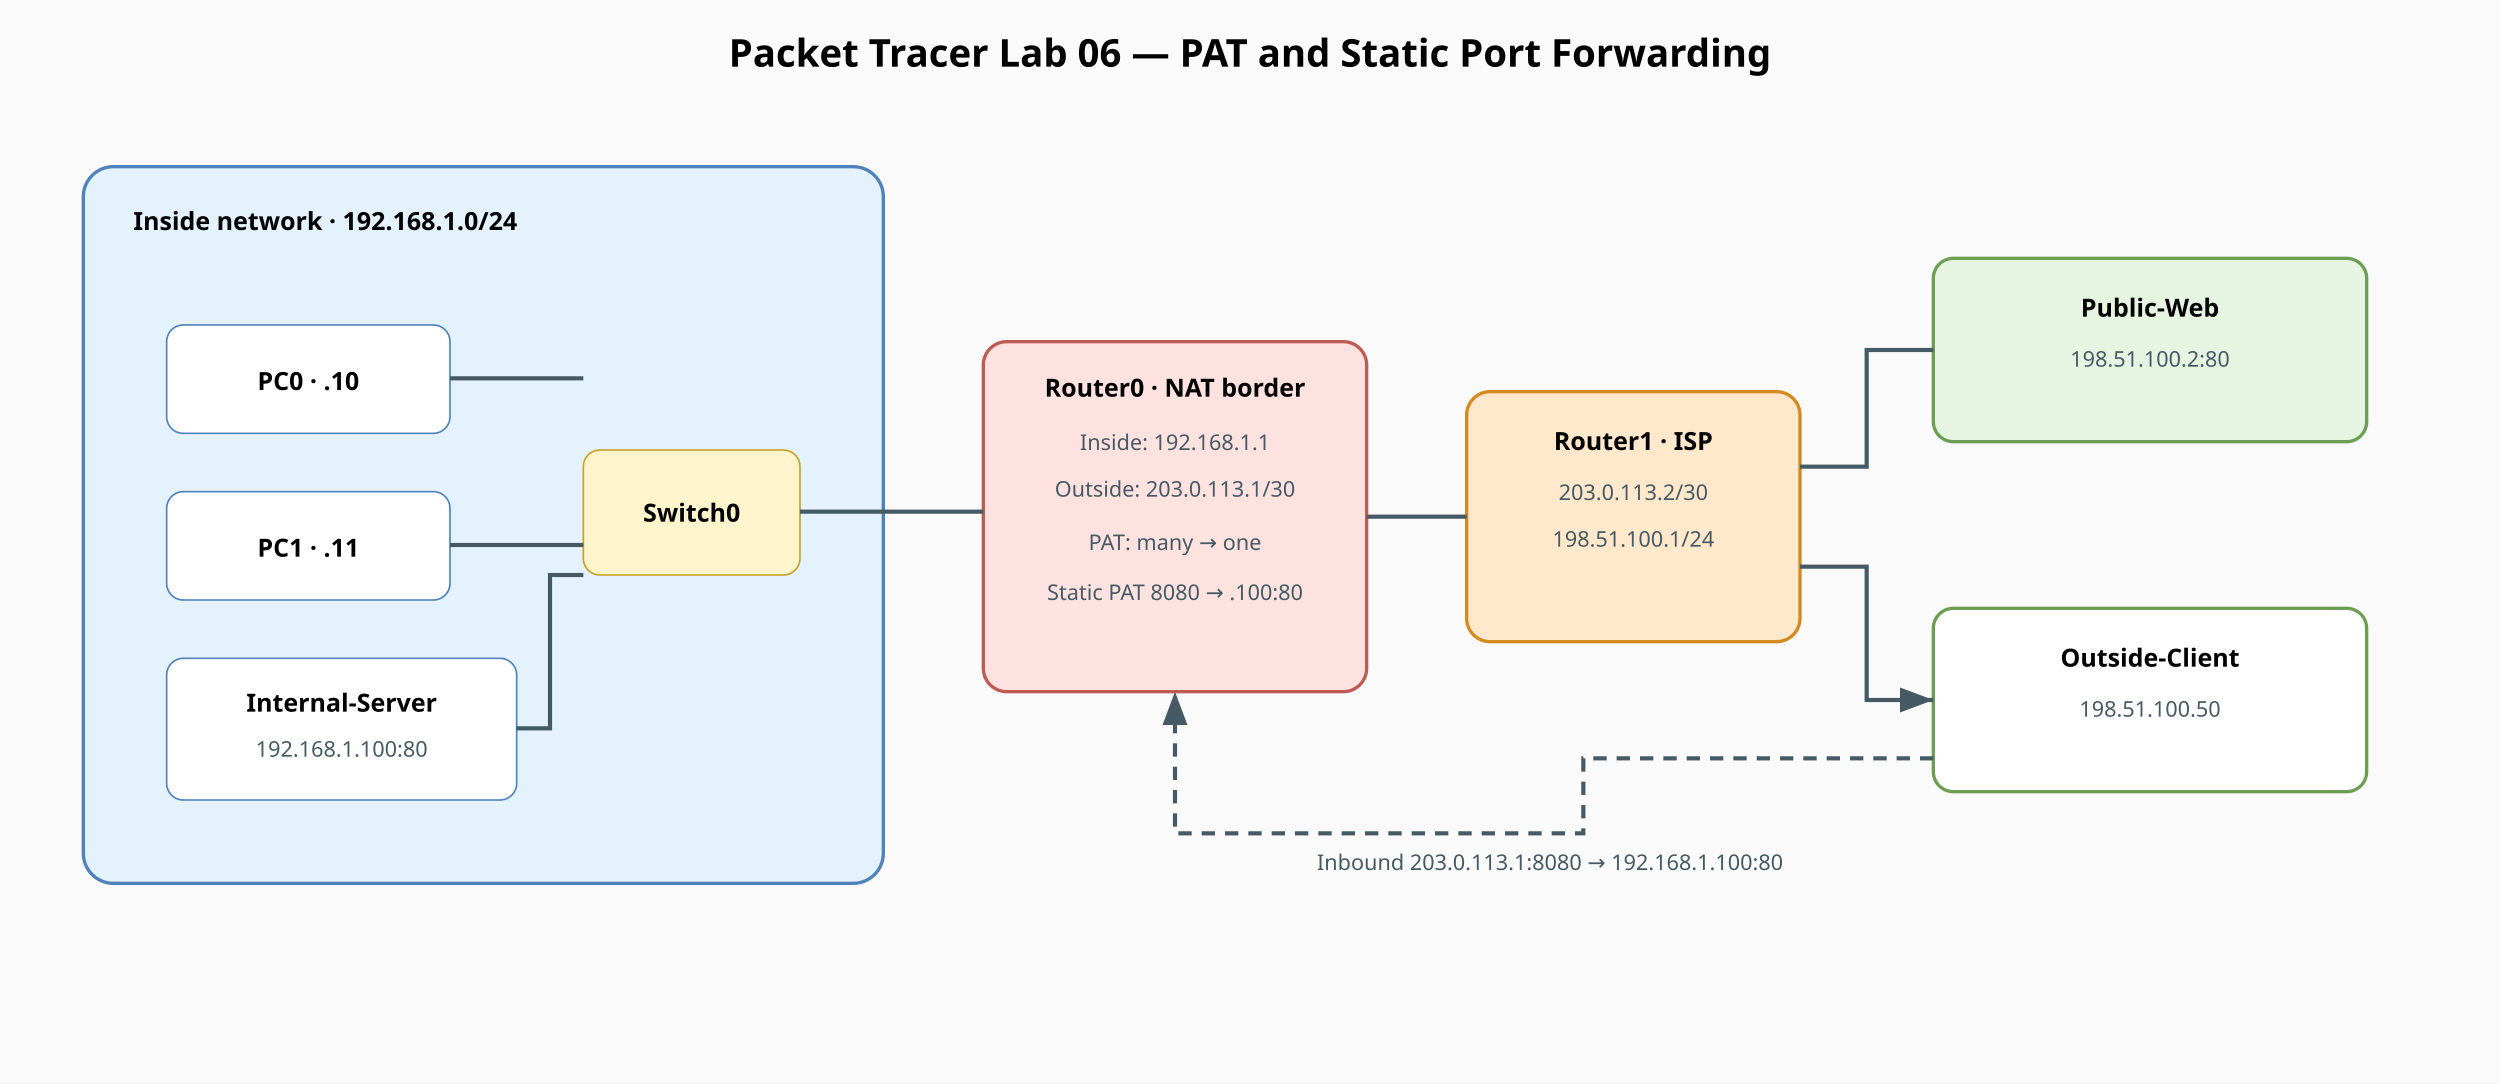
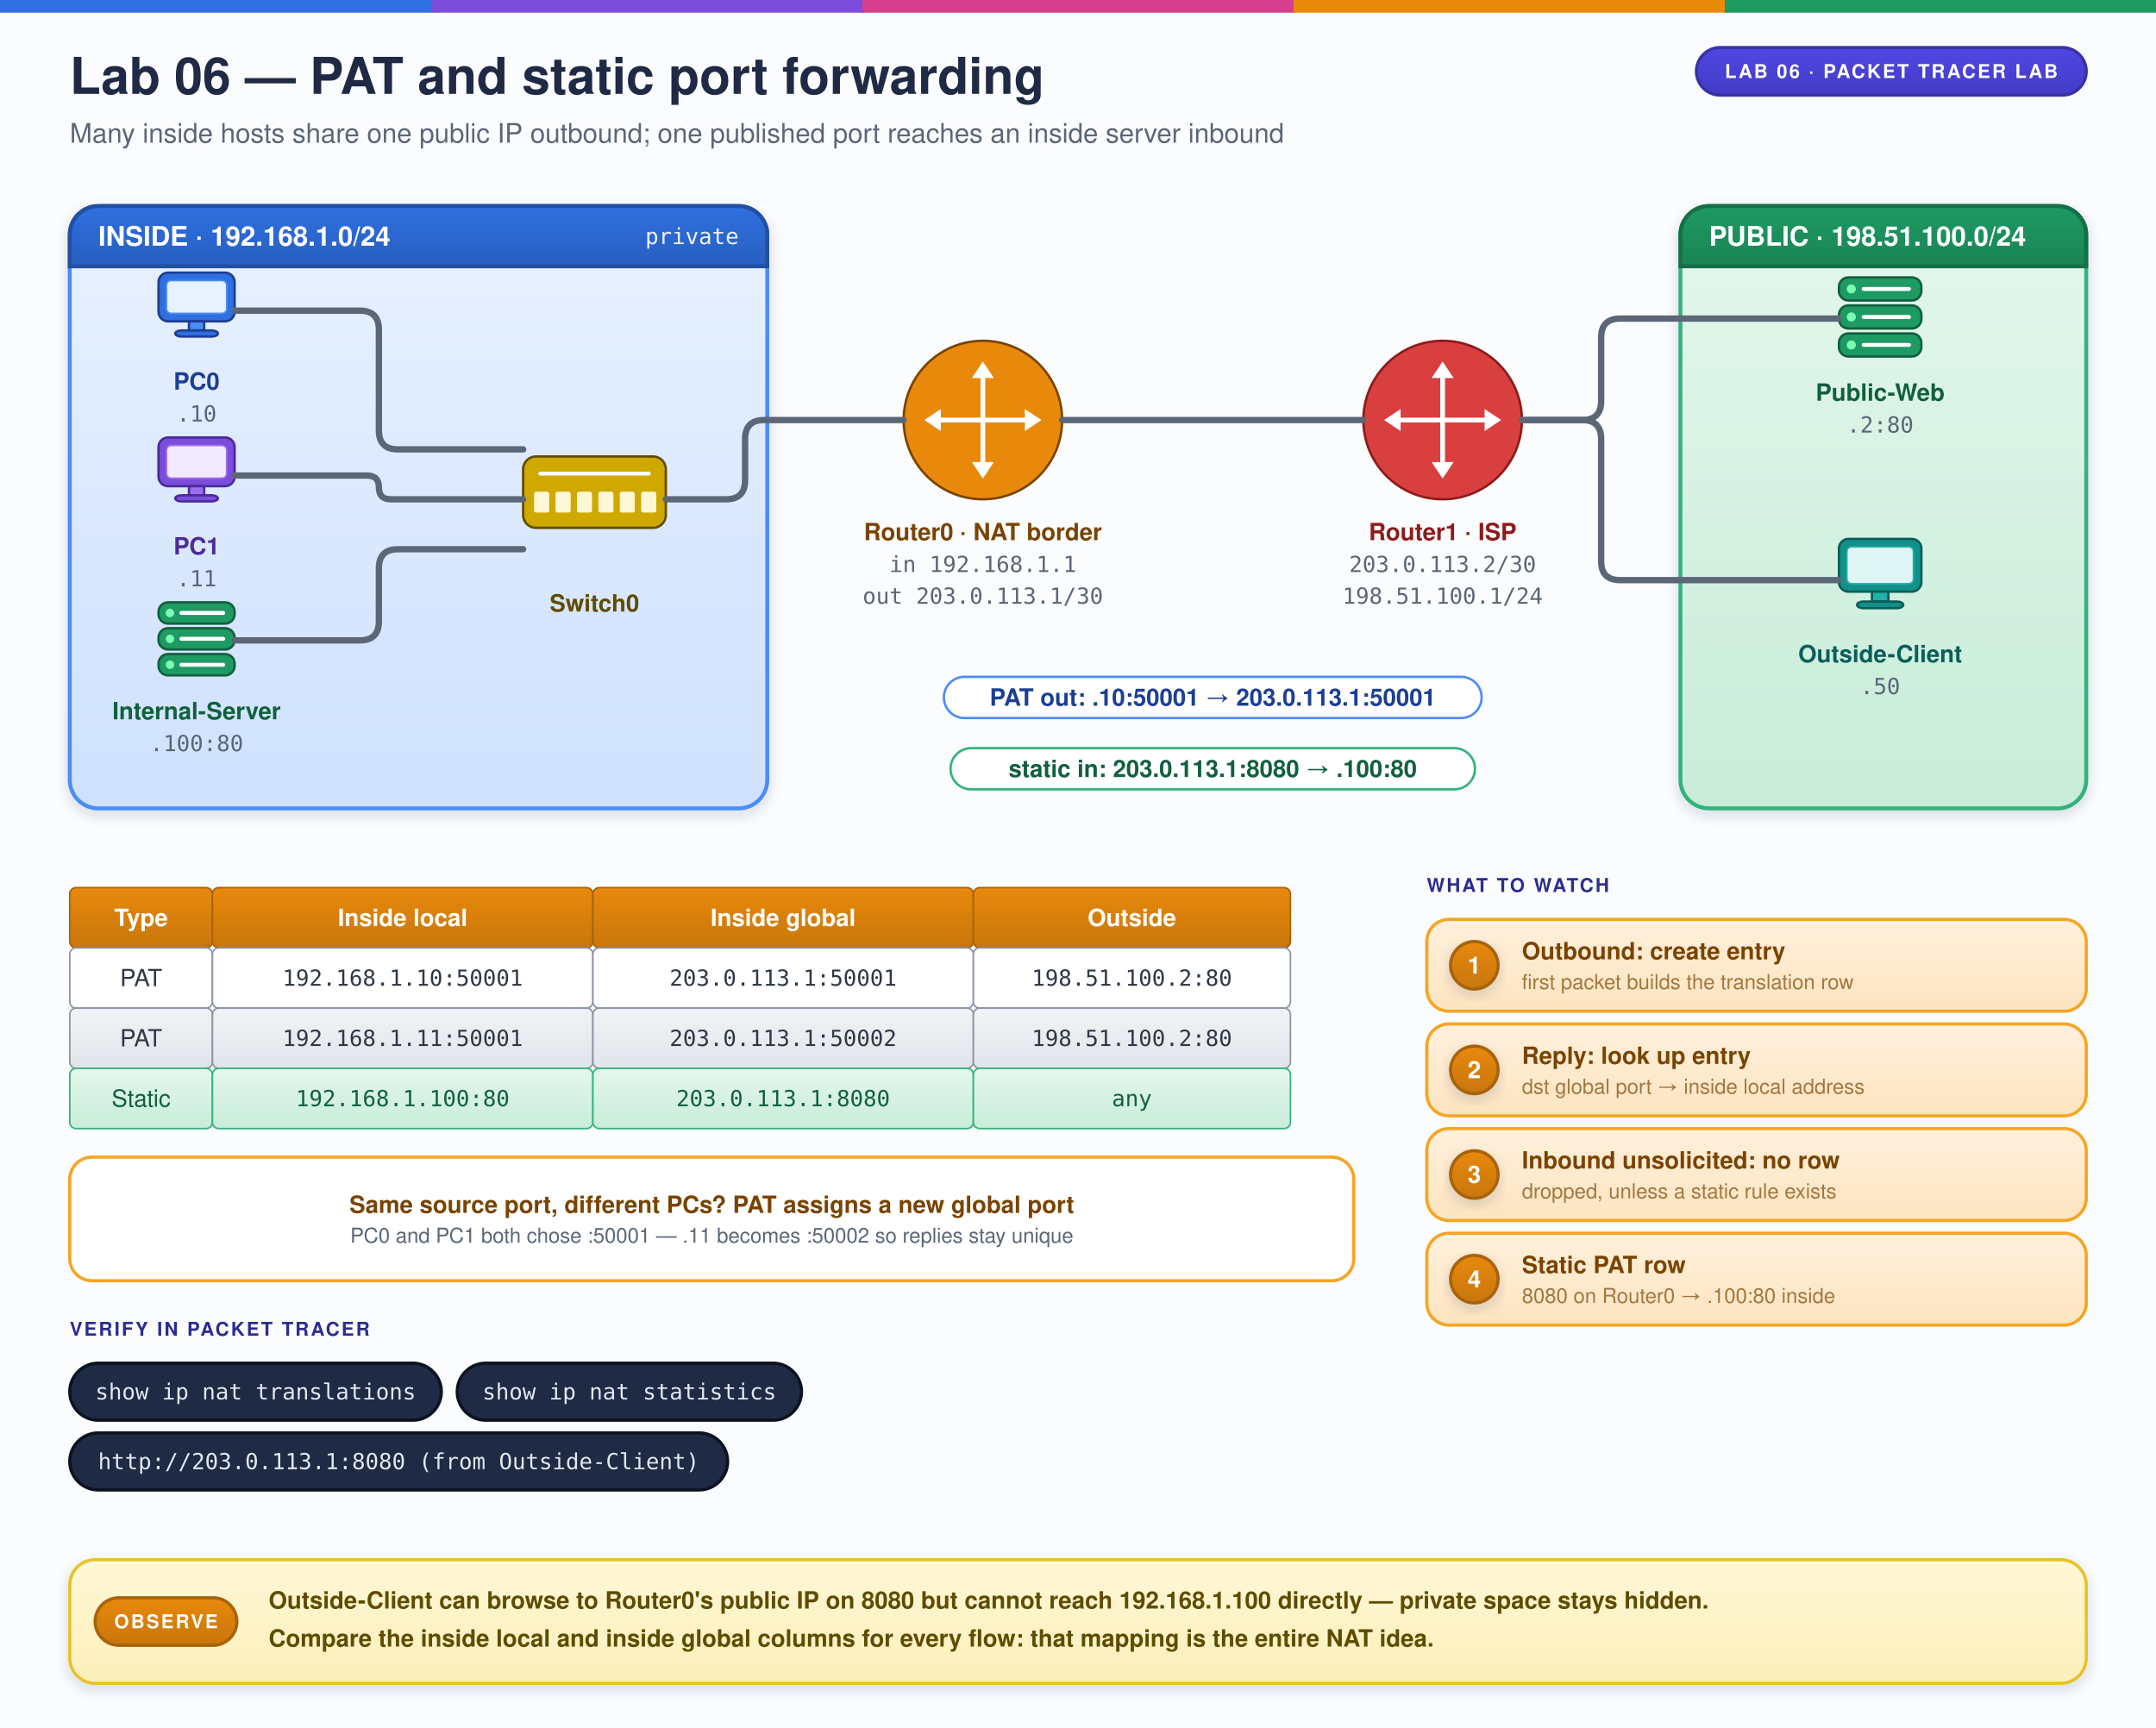
- <svg xmlns="http://www.w3.org/2000/svg" width="1500" height="650" viewBox="0 0 1500 650">
+ <svg xmlns="http://www.w3.org/2000/svg" width="1360" height="1090" viewBox="0 0 1360 1090" role="img" aria-labelledby="t d">
  <defs>
-     <marker id="a" markerWidth="9" markerHeight="9" refX="8" refY="3" orient="auto">
-       <path d="M0 0v6l8-3z" fill="#455a64" />
+     <filter id="sh" x="-15%" y="-15%" width="130%" height="140%">
+       <feDropShadow dx="0" dy="3" stdDeviation="4" flood-color="#1B2A4A" flood-opacity="0.16" />
+     </filter>
+     <linearGradient id="g0" x1="0" y1="0" x2="0" y2="1">
+       <stop offset="0" stop-color="#4F46E5" />
+       <stop offset="1" stop-color="#443CC5" />
+     </linearGradient>
+     <linearGradient id="g1" x1="0" y1="0" x2="0" y2="1">
+       <stop offset="0" stop-color="#E8F1FF" />
+       <stop offset="1" stop-color="#CFE1FE" />
+     </linearGradient>
+     <linearGradient id="g2" x1="0" y1="0" x2="0" y2="1">
+       <stop offset="0" stop-color="#2F6FE0" />
+       <stop offset="1" stop-color="#285FC1" />
+     </linearGradient>
+     <linearGradient id="g3" x1="0" y1="0" x2="0" y2="1">
+       <stop offset="0" stop-color="#2F6FE0" />
+       <stop offset="1" stop-color="#2F6FE0" />
+     </linearGradient>
+     <linearGradient id="g4" x1="0" y1="0" x2="0" y2="1">
+       <stop offset="0" stop-color="#E8F1FF" />
+       <stop offset="1" stop-color="#E8F1FF" />
+     </linearGradient>
+     <linearGradient id="g5" x1="0" y1="0" x2="0" y2="1">
+       <stop offset="0" stop-color="#4C8DF6" />
+       <stop offset="1" stop-color="#4C8DF6" />
+     </linearGradient>
+     <linearGradient id="g6" x1="0" y1="0" x2="0" y2="1">
+       <stop offset="0" stop-color="#7C4DDB" />
+       <stop offset="1" stop-color="#7C4DDB" />
+     </linearGradient>
+     <linearGradient id="g7" x1="0" y1="0" x2="0" y2="1">
+       <stop offset="0" stop-color="#F1E9FE" />
+       <stop offset="1" stop-color="#F1E9FE" />
+     </linearGradient>
+     <linearGradient id="g8" x1="0" y1="0" x2="0" y2="1">
+       <stop offset="0" stop-color="#9B6CF0" />
+       <stop offset="1" stop-color="#9B6CF0" />
+     </linearGradient>
+     <linearGradient id="g9" x1="0" y1="0" x2="0" y2="1">
+       <stop offset="0" stop-color="#1E9A63" />
+       <stop offset="1" stop-color="#1E9A63" />
+     </linearGradient>
+     <linearGradient id="g10" x1="0" y1="0" x2="0" y2="1">
+       <stop offset="0" stop-color="#7CFFB2" />
+       <stop offset="1" stop-color="#7CFFB2" />
+     </linearGradient>
+     <linearGradient id="g11" x1="0" y1="0" x2="0" y2="1">
+       <stop offset="0" stop-color="#CFA800" />
+       <stop offset="1" stop-color="#CFA800" />
+     </linearGradient>
+     <linearGradient id="g12" x1="0" y1="0" x2="0" y2="1">
+       <stop offset="0" stop-color="#FFF8D6" />
+       <stop offset="1" stop-color="#FFF8D6" />
+     </linearGradient>
+     <linearGradient id="g13" x1="0" y1="0" x2="0" y2="1">
+       <stop offset="0" stop-color="#E8890C" />
+       <stop offset="1" stop-color="#E8890C" />
+     </linearGradient>
+     <linearGradient id="g14" x1="0" y1="0" x2="0" y2="1">
+       <stop offset="0" stop-color="#D93F3F" />
+       <stop offset="1" stop-color="#D93F3F" />
+     </linearGradient>
+     <linearGradient id="g15" x1="0" y1="0" x2="0" y2="1">
+       <stop offset="0" stop-color="#E4F7EC" />
+       <stop offset="1" stop-color="#C8ECDA" />
+     </linearGradient>
+     <linearGradient id="g16" x1="0" y1="0" x2="0" y2="1">
+       <stop offset="0" stop-color="#1E9A63" />
+       <stop offset="1" stop-color="#1A8455" />
+     </linearGradient>
+     <linearGradient id="g17" x1="0" y1="0" x2="0" y2="1">
+       <stop offset="0" stop-color="#12908A" />
+       <stop offset="1" stop-color="#12908A" />
+     </linearGradient>
+     <linearGradient id="g18" x1="0" y1="0" x2="0" y2="1">
+       <stop offset="0" stop-color="#DFF6F5" />
+       <stop offset="1" stop-color="#DFF6F5" />
+     </linearGradient>
+     <linearGradient id="g19" x1="0" y1="0" x2="0" y2="1">
+       <stop offset="0" stop-color="#20B2AA" />
+       <stop offset="1" stop-color="#20B2AA" />
+     </linearGradient>
+     <marker id="m0" markerWidth="16.0" markerHeight="12.8" refX="15.0" refY="6.4" orient="auto-start-reverse" markerUnits="userSpaceOnUse">
+       <path d="M0,0 L16.0,6.4 L0,12.8 z" fill="#2F6FE0" />
    </marker>
-     <style>.t{font:700 23px system-ui}.h{font:700 15px system-ui}.p{font:13px system-ui;fill:#455a64}.e{stroke:#455a64;stroke-width:2.5;fill:none;marker-end:url(#a)}.d{stroke-dasharray:8 6}</style>
+     <linearGradient id="g20" x1="0" y1="0" x2="0" y2="1">
+       <stop offset="0" stop-color="#FFFFFF" />
+       <stop offset="1" stop-color="#FFFFFF" />
+     </linearGradient>
+     <marker id="m1" markerWidth="16.0" markerHeight="12.8" refX="15.0" refY="6.4" orient="auto-start-reverse" markerUnits="userSpaceOnUse">
+       <path d="M0,0 L16.0,6.4 L0,12.8 z" fill="#1E9A63" />
+     </marker>
+     <linearGradient id="g21" x1="0" y1="0" x2="0" y2="1">
+       <stop offset="0" stop-color="#E8890C" />
+       <stop offset="1" stop-color="#C8760A" />
+     </linearGradient>
+     <linearGradient id="g22" x1="0" y1="0" x2="0" y2="1">
+       <stop offset="0" stop-color="#F1F3F6" />
+       <stop offset="1" stop-color="#E1E4E9" />
+     </linearGradient>
+     <linearGradient id="g23" x1="0" y1="0" x2="0" y2="1">
+       <stop offset="0" stop-color="#FFF0DC" />
+       <stop offset="1" stop-color="#FDE4BF" />
+     </linearGradient>
+     <linearGradient id="g24" x1="0" y1="0" x2="0" y2="1">
+       <stop offset="0" stop-color="#1F2A44" />
+       <stop offset="1" stop-color="#1F2A44" />
+     </linearGradient>
+     <linearGradient id="g25" x1="0" y1="0" x2="0" y2="1">
+       <stop offset="0" stop-color="#FFF8D6" />
+       <stop offset="1" stop-color="#FBEFBA" />
+     </linearGradient>
  </defs>
-   <rect width="1500" height="650" fill="#fafafa" />
-   <text x="750" y="40" text-anchor="middle" class="t">Packet Tracer Lab 06 — PAT and Static Port Forwarding</text>
-   <rect x="50" y="100" width="480" height="430" rx="18" fill="#e3f2fd" stroke="#4f81bd" stroke-width="2" />
-   <text x="80" y="138" class="h">Inside network · 192.168.1.0/24</text>
-   <rect x="100" y="195" width="170" height="65" rx="10" fill="#fff" stroke="#4f81bd" />
-   <text x="185" y="234" text-anchor="middle" class="h">PC0 · .10</text>
-   <rect x="100" y="295" width="170" height="65" rx="10" fill="#fff" stroke="#4f81bd" />
-   <text x="185" y="334" text-anchor="middle" class="h">PC1 · .11</text>
-   <rect x="100" y="395" width="210" height="85" rx="10" fill="#fff" stroke="#4f81bd" />
-   <text x="205" y="427" text-anchor="middle" class="h">Internal-Server</text>
-   <text x="205" y="454" text-anchor="middle" class="p">192.168.1.100:80</text>
-   <rect x="350" y="270" width="130" height="75" rx="10" fill="#fff4cc" stroke="#c9a227" />
-   <text x="415" y="313" text-anchor="middle" class="h">Switch0</text>
-   <rect x="590" y="205" width="230" height="210" rx="14" fill="#fde2e0" stroke="#bf5b55" stroke-width="2" />
-   <text x="705" y="238" text-anchor="middle" class="h">Router0 · NAT border</text>
-   <text x="705" y="270" text-anchor="middle" class="p">Inside: 192.168.1.1</text>
-   <text x="705" y="298" text-anchor="middle" class="p">Outside: 203.0.113.1/30</text>
-   <text x="705" y="330" text-anchor="middle" class="p">PAT: many → one</text>
-   <text x="705" y="360" text-anchor="middle" class="p">Static PAT 8080 → .100:80</text>
-   <rect x="880" y="235" width="200" height="150" rx="14" fill="#ffe8cc" stroke="#d38b20" stroke-width="2" />
-   <text x="980" y="270" text-anchor="middle" class="h">Router1 · ISP</text>
-   <text x="980" y="300" text-anchor="middle" class="p">203.0.113.2/30</text>
-   <text x="980" y="328" text-anchor="middle" class="p">198.51.100.1/24</text>
-   <rect x="1160" y="155" width="260" height="110" rx="12" fill="#e6f4e2" stroke="#6c9f54" stroke-width="2" />
-   <text x="1290" y="190" text-anchor="middle" class="h">Public-Web</text>
-   <text x="1290" y="220" text-anchor="middle" class="p">198.51.100.2:80</text>
-   <rect x="1160" y="365" width="260" height="110" rx="12" fill="#fff" stroke="#6c9f54" stroke-width="2" />
-   <text x="1290" y="400" text-anchor="middle" class="h">Outside-Client</text>
-   <text x="1290" y="430" text-anchor="middle" class="p">198.51.100.50</text>
-   <path d="M270 227H350M270 327H350M310 437H330V345H350M480 307H590M820 310H880M1080 280H1120V210H1160M1080 340H1120V420H1160" class="e" />
-   <path d="M1160 455H950V500H705V415" class="e d" />
-   <text x="930" y="522" text-anchor="middle" class="p">Inbound 203.0.113.1:8080 → 192.168.1.100:80</text>
+   <rect width="1360" height="1090" fill="#FBFCFE" />
+   <rect x="0.0" y="0" width="273.0" height="8" fill="#2F6FE0" />
+   <rect x="272.0" y="0" width="273.0" height="8" fill="#7C4DDB" />
+   <rect x="544.0" y="0" width="273.0" height="8" fill="#D63F8C" />
+   <rect x="816.0" y="0" width="273.0" height="8" fill="#E8890C" />
+   <rect x="1088.0" y="0" width="273.0" height="8" fill="#1E9A63" />
+   <text x="44" y="59.2" text-anchor="start" font-family="system-ui,-apple-system,'Segoe UI',Helvetica,Arial,sans-serif" font-size="32" font-weight="700" fill="#1F2A44">Lab 06 — PAT and static port forwarding</text>
+   <text x="44" y="90.0" text-anchor="start" font-family="system-ui,-apple-system,'Segoe UI',Helvetica,Arial,sans-serif" font-size="17" font-weight="400" fill="#5B6677">Many inside hosts share one public IP outbound; one published port reaches an inside server inbound</text>
+   <rect x="1070.08" y="30" width="245.92" height="30" rx="15.0" fill="url(#g0)" stroke="#3932A5" stroke-width="2" />
+   <text x="1193.04" y="49.2" text-anchor="middle" font-family="system-ui,-apple-system,'Segoe UI',Helvetica,Arial,sans-serif" font-size="12" font-weight="700" fill="#FFFFFF" letter-spacing="1.2">LAB 06 · PACKET TRACER LAB</text>
+   <rect x="44" y="130" width="440" height="380" rx="18" fill="url(#g1)" stroke="#4C8DF6" stroke-width="2.5" filter="url(#sh)" />
+   <path d="M44,168 V148 a18,18 0 0 1 18,-18 H466 a18,18 0 0 1 18,18 V168 z" fill="url(#g2)" stroke="#2250A1" stroke-width="2.5" />
+   <text x="62" y="155.0" font-family="system-ui,-apple-system,'Segoe UI',Helvetica,Arial,sans-serif" font-size="17" font-weight="700" fill="#FFFFFF">INSIDE · 192.168.1.0/24</text>
+   <text x="466" y="154.0" text-anchor="end" font-family="ui-monospace,SFMono-Regular,Menlo,Consolas,monospace" font-size="14" fill="#FFFFFF" opacity=".92">private</text>
+   <rect x="100" y="172" width="48" height="30.72" rx="6" fill="url(#g3)" stroke="#1C3F94" stroke-width="1.5" />
+   <rect x="105" y="177" width="38" height="20.72" rx="3" fill="url(#g4)" stroke="#4C8DF6" stroke-width="1" />
+   <rect x="119.2" y="202.72" width="9.6" height="5.76" rx="1" fill="url(#g5)" stroke="#1C3F94" stroke-width="1.5" />
+   <rect x="110.56" y="208.48" width="26.88" height="3.84" rx="4" fill="url(#g3)" stroke="#1C3F94" stroke-width="1.5" />
+   <text x="124.0" y="245.8" text-anchor="middle" font-family="system-ui,-apple-system,'Segoe UI',Helvetica,Arial,sans-serif" font-size="15" font-weight="700" fill="#1C3F94">PC0</text>
+   <text x="124.0" y="265.9" text-anchor="middle" font-family="ui-monospace,SFMono-Regular,Menlo,Consolas,monospace" font-size="14" font-weight="500" fill="#5B6677">.10</text>
+   <rect x="100" y="276" width="48" height="30.72" rx="6" fill="url(#g6)" stroke="#4B2A9A" stroke-width="1.5" />
+   <rect x="105" y="281" width="38" height="20.72" rx="3" fill="url(#g7)" stroke="#9B6CF0" stroke-width="1" />
+   <rect x="119.2" y="306.72" width="9.6" height="5.76" rx="1" fill="url(#g8)" stroke="#4B2A9A" stroke-width="1.5" />
+   <rect x="110.56" y="312.48" width="26.88" height="3.84" rx="4" fill="url(#g6)" stroke="#4B2A9A" stroke-width="1.5" />
+   <text x="124.0" y="349.8" text-anchor="middle" font-family="system-ui,-apple-system,'Segoe UI',Helvetica,Arial,sans-serif" font-size="15" font-weight="700" fill="#4B2A9A">PC1</text>
+   <text x="124.0" y="369.9" text-anchor="middle" font-family="ui-monospace,SFMono-Regular,Menlo,Consolas,monospace" font-size="14" font-weight="500" fill="#5B6677">.11</text>
+   <rect x="100" y="380.0" width="48" height="13.44" rx="6" fill="url(#g9)" stroke="#11603E" stroke-width="1.5" />
+   <ellipse cx="107.2" cy="386.72" rx="2.4" ry="2.4" fill="url(#g10)" stroke="#7CFFB2" stroke-width="0.5" />
+   <path d="M114.4,386.7 L140.8,386.7" fill="none" stroke="#FFFFFF" stroke-width="2.5" stroke-linecap="round" stroke-linejoin="round" />
+   <rect x="100" y="396.32" width="48" height="13.44" rx="6" fill="url(#g9)" stroke="#11603E" stroke-width="1.5" />
+   <ellipse cx="107.2" cy="403.04" rx="2.4" ry="2.4" fill="url(#g10)" stroke="#7CFFB2" stroke-width="0.5" />
+   <path d="M114.4,403.0 L140.8,403.0" fill="none" stroke="#FFFFFF" stroke-width="2.5" stroke-linecap="round" stroke-linejoin="round" />
+   <rect x="100" y="412.64" width="48" height="13.44" rx="6" fill="url(#g9)" stroke="#11603E" stroke-width="1.5" />
+   <ellipse cx="107.2" cy="419.36" rx="2.4" ry="2.4" fill="url(#g10)" stroke="#7CFFB2" stroke-width="0.5" />
+   <path d="M114.4,419.4 L140.8,419.4" fill="none" stroke="#FFFFFF" stroke-width="2.5" stroke-linecap="round" stroke-linejoin="round" />
+   <text x="124.0" y="453.8" text-anchor="middle" font-family="system-ui,-apple-system,'Segoe UI',Helvetica,Arial,sans-serif" font-size="15" font-weight="700" fill="#11603E">Internal-Server</text>
+   <text x="124.0" y="473.9" text-anchor="middle" font-family="ui-monospace,SFMono-Regular,Menlo,Consolas,monospace" font-size="14" font-weight="500" fill="#5B6677">.100:80</text>
+   <rect x="330" y="288.0" width="90" height="45.0" rx="8" fill="url(#g11)" stroke="#5F4C00" stroke-width="1.5" />
+   <rect x="337.2" y="310.5" width="9.0" height="12.6" rx="1" fill="url(#g12)" stroke="#FFF8D6" stroke-width="0.5" />
+   <rect x="350.7" y="310.5" width="9.0" height="12.6" rx="1" fill="url(#g12)" stroke="#FFF8D6" stroke-width="0.5" />
+   <rect x="364.2" y="310.5" width="9.0" height="12.6" rx="1" fill="url(#g12)" stroke="#FFF8D6" stroke-width="0.5" />
+   <rect x="377.7" y="310.5" width="9.0" height="12.6" rx="1" fill="url(#g12)" stroke="#FFF8D6" stroke-width="0.5" />
+   <rect x="391.2" y="310.5" width="9.0" height="12.6" rx="1" fill="url(#g12)" stroke="#FFF8D6" stroke-width="0.5" />
+   <rect x="404.7" y="310.5" width="9.0" height="12.6" rx="1" fill="url(#g12)" stroke="#FFF8D6" stroke-width="0.5" />
+   <path d="M340.8,298.8 L409.2,298.8" fill="none" stroke="#FFFFFF" stroke-width="2.5" stroke-linecap="round" stroke-linejoin="round" />
+   <text x="375.0" y="385.8" text-anchor="middle" font-family="system-ui,-apple-system,'Segoe UI',Helvetica,Arial,sans-serif" font-size="15" font-weight="700" fill="#5F4C00">Switch0</text>
+   <ellipse cx="620.0" cy="265.0" rx="50.0" ry="50.0" fill="url(#g13)" stroke="#7A4300" stroke-width="1.5" />
+   <path d="M586.0,265.0 L654.0,265.0" fill="none" stroke="#FFFFFF" stroke-width="3" stroke-linecap="round" stroke-linejoin="round" />
+   <path d="M620.0,231.0 L620.0,299.0" fill="none" stroke="#FFFFFF" stroke-width="3" stroke-linecap="round" stroke-linejoin="round" />
+   <polygon points="656.0,265.0 647.0,259.0 647.0,271.0" fill="#FFFFFF" stroke="#FFFFFF" />
+   <polygon points="584.0,265.0 593.0,271.0 593.0,259.0" fill="#FFFFFF" stroke="#FFFFFF" />
+   <polygon points="620.0,229.0 626.0,238.0 614.0,238.0" fill="#FFFFFF" stroke="#FFFFFF" />
+   <polygon points="620.0,301.0 614.0,292.0 626.0,292.0" fill="#FFFFFF" stroke="#FFFFFF" />
+   <text x="620.0" y="340.8" text-anchor="middle" font-family="system-ui,-apple-system,'Segoe UI',Helvetica,Arial,sans-serif" font-size="15" font-weight="700" fill="#7A4300">Router0 · NAT border</text>
+   <text x="620.0" y="360.9" text-anchor="middle" font-family="ui-monospace,SFMono-Regular,Menlo,Consolas,monospace" font-size="14" font-weight="500" fill="#5B6677">in  192.168.1.1</text>
+   <text x="620.0" y="380.9" text-anchor="middle" font-family="ui-monospace,SFMono-Regular,Menlo,Consolas,monospace" font-size="14" font-weight="500" fill="#5B6677">out 203.0.113.1/30</text>
+   <ellipse cx="910.0" cy="265.0" rx="50.0" ry="50.0" fill="url(#g14)" stroke="#8E1B1B" stroke-width="1.5" />
+   <path d="M876.0,265.0 L944.0,265.0" fill="none" stroke="#FFFFFF" stroke-width="3" stroke-linecap="round" stroke-linejoin="round" />
+   <path d="M910.0,231.0 L910.0,299.0" fill="none" stroke="#FFFFFF" stroke-width="3" stroke-linecap="round" stroke-linejoin="round" />
+   <polygon points="946.0,265.0 937.0,259.0 937.0,271.0" fill="#FFFFFF" stroke="#FFFFFF" />
+   <polygon points="874.0,265.0 883.0,271.0 883.0,259.0" fill="#FFFFFF" stroke="#FFFFFF" />
+   <polygon points="910.0,229.0 916.0,238.0 904.0,238.0" fill="#FFFFFF" stroke="#FFFFFF" />
+   <polygon points="910.0,301.0 904.0,292.0 916.0,292.0" fill="#FFFFFF" stroke="#FFFFFF" />
+   <text x="910.0" y="340.8" text-anchor="middle" font-family="system-ui,-apple-system,'Segoe UI',Helvetica,Arial,sans-serif" font-size="15" font-weight="700" fill="#8E1B1B">Router1 · ISP</text>
+   <text x="910.0" y="360.9" text-anchor="middle" font-family="ui-monospace,SFMono-Regular,Menlo,Consolas,monospace" font-size="14" font-weight="500" fill="#5B6677">203.0.113.2/30</text>
+   <text x="910.0" y="380.9" text-anchor="middle" font-family="ui-monospace,SFMono-Regular,Menlo,Consolas,monospace" font-size="14" font-weight="500" fill="#5B6677">198.51.100.1/24</text>
+   <rect x="1060" y="130" width="256" height="380" rx="18" fill="url(#g15)" stroke="#34B27B" stroke-width="2.5" filter="url(#sh)" />
+   <path d="M1060,168 V148 a18,18 0 0 1 18,-18 H1298 a18,18 0 0 1 18,18 V168 z" fill="url(#g16)" stroke="#166F47" stroke-width="2.5" />
+   <text x="1078" y="155.0" font-family="system-ui,-apple-system,'Segoe UI',Helvetica,Arial,sans-serif" font-size="17" font-weight="700" fill="#FFFFFF">PUBLIC · 198.51.100.0/24</text>
+   <rect x="1160" y="175.0" width="52" height="14.56" rx="6" fill="url(#g9)" stroke="#11603E" stroke-width="1.5" />
+   <ellipse cx="1167.8" cy="182.28" rx="2.6" ry="2.6" fill="url(#g10)" stroke="#7CFFB2" stroke-width="0.5" />
+   <path d="M1175.6,182.3 L1204.2,182.3" fill="none" stroke="#FFFFFF" stroke-width="2.5" stroke-linecap="round" stroke-linejoin="round" />
+   <rect x="1160" y="192.68" width="52" height="14.56" rx="6" fill="url(#g9)" stroke="#11603E" stroke-width="1.5" />
+   <ellipse cx="1167.8" cy="199.96" rx="2.6" ry="2.6" fill="url(#g10)" stroke="#7CFFB2" stroke-width="0.5" />
+   <path d="M1175.6,200.0 L1204.2,200.0" fill="none" stroke="#FFFFFF" stroke-width="2.5" stroke-linecap="round" stroke-linejoin="round" />
+   <rect x="1160" y="210.36" width="52" height="14.56" rx="6" fill="url(#g9)" stroke="#11603E" stroke-width="1.5" />
+   <ellipse cx="1167.8" cy="217.64" rx="2.6" ry="2.6" fill="url(#g10)" stroke="#7CFFB2" stroke-width="0.5" />
+   <path d="M1175.6,217.6 L1204.2,217.6" fill="none" stroke="#FFFFFF" stroke-width="2.5" stroke-linecap="round" stroke-linejoin="round" />
+   <text x="1186.0" y="252.8" text-anchor="middle" font-family="system-ui,-apple-system,'Segoe UI',Helvetica,Arial,sans-serif" font-size="15" font-weight="700" fill="#11603E">Public-Web</text>
+   <text x="1186.0" y="272.9" text-anchor="middle" font-family="ui-monospace,SFMono-Regular,Menlo,Consolas,monospace" font-size="14" font-weight="500" fill="#5B6677">.2:80</text>
+   <rect x="1160" y="340" width="52" height="33.28" rx="6" fill="url(#g17)" stroke="#0B5E5A" stroke-width="1.5" />
+   <rect x="1165" y="345" width="42" height="23.28" rx="3" fill="url(#g18)" stroke="#20B2AA" stroke-width="1" />
+   <rect x="1180.8" y="373.28" width="10.4" height="6.24" rx="1" fill="url(#g19)" stroke="#0B5E5A" stroke-width="1.5" />
+   <rect x="1171.44" y="379.52" width="29.12" height="4.16" rx="4" fill="url(#g17)" stroke="#0B5E5A" stroke-width="1.5" />
+   <text x="1186.0" y="417.8" text-anchor="middle" font-family="system-ui,-apple-system,'Segoe UI',Helvetica,Arial,sans-serif" font-size="15" font-weight="700" fill="#0B5E5A">Outside-Client</text>
+   <text x="1186.0" y="437.9" text-anchor="middle" font-family="ui-monospace,SFMono-Regular,Menlo,Consolas,monospace" font-size="14" font-weight="500" fill="#5B6677">.50</text>
+   <path d="M148.0,196.0 L227.0,196.0 Q239.0,196.0 239.0,208.0 L239.0,271.5 Q239.0,283.5 251.0,283.5 L330.0,283.5" fill="none" stroke="#5B6677" stroke-width="4" stroke-linecap="round" stroke-linejoin="round" />
+   <path d="M148.0,300.0 L231.5,300.0 Q239.0,300.0 239.0,307.5 L239.0,307.5 Q239.0,315.0 246.5,315.0 L330.0,315.0" fill="none" stroke="#5B6677" stroke-width="4" stroke-linecap="round" stroke-linejoin="round" />
+   <path d="M148.0,404.0 L227.0,404.0 Q239.0,404.0 239.0,392.0 L239.0,358.5 Q239.0,346.5 251.0,346.5 L330.0,346.5" fill="none" stroke="#5B6677" stroke-width="4" stroke-linecap="round" stroke-linejoin="round" />
+   <path d="M420.0,315.0 L458.0,315.0 Q470.0,315.0 470.0,303.0 L470.0,277.0 Q470.0,265.0 482.0,265.0 L570.0,265.0" fill="none" stroke="#5B6677" stroke-width="4" stroke-linecap="round" stroke-linejoin="round" />
+   <path d="M670.0,265.0 L860.0,265.0" fill="none" stroke="#5B6677" stroke-width="4" stroke-linecap="round" stroke-linejoin="round" />
+   <path d="M960.0,265.0 L998.0,265.0 Q1010.0,265.0 1010.0,253.0 L1010.0,213.0 Q1010.0,201.0 1022.0,201.0 L1160.0,201.0" fill="none" stroke="#5B6677" stroke-width="4" stroke-linecap="round" stroke-linejoin="round" />
+   <path d="M960.0,265.0 L998.0,265.0 Q1010.0,265.0 1010.0,277.0 L1010.0,354.0 Q1010.0,366.0 1022.0,366.0 L1160.0,366.0" fill="none" stroke="#5B6677" stroke-width="4" stroke-linecap="round" stroke-linejoin="round" />
+   <path d="M620.0,440.0 L910.0,440.0" fill="none" stroke="#2F6FE0" stroke-width="5" stroke-linecap="round" stroke-linejoin="round" marker-end="url(#m0)" />
+   <rect x="595.4" y="427.0" width="339.2" height="26" rx="13.0" fill="url(#g20)" stroke="#4C8DF6" stroke-width="1.5" />
+   <text x="765.0" y="445.2" text-anchor="middle" font-family="system-ui,-apple-system,'Segoe UI',Helvetica,Arial,sans-serif" font-size="15" font-weight="700" fill="#1C3F94">PAT out: .10:50001 → 203.0.113.1:50001</text>
+   <path d="M910.0,485.0 L620.0,485.0" fill="none" stroke="#1E9A63" stroke-width="5" stroke-linecap="round" stroke-linejoin="round" stroke-dasharray="10 7" marker-end="url(#m1)" />
+   <rect x="599.6" y="472.0" width="330.8" height="26" rx="13.0" fill="url(#g20)" stroke="#34B27B" stroke-width="1.5" />
+   <text x="765.0" y="490.2" text-anchor="middle" font-family="system-ui,-apple-system,'Segoe UI',Helvetica,Arial,sans-serif" font-size="15" font-weight="700" fill="#11603E">static in: 203.0.113.1:8080 → .100:80</text>
+   <rect x="44" y="560" width="90" height="38" rx="4" fill="url(#g21)" stroke="#A76309" stroke-width="1" />
+   <text x="89.0" y="584.2" text-anchor="middle" font-family="system-ui,-apple-system,'Segoe UI',Helvetica,Arial,sans-serif" font-size="15" font-weight="700" fill="#FFFFFF">Type</text>
+   <rect x="134" y="560" width="240" height="38" rx="4" fill="url(#g21)" stroke="#A76309" stroke-width="1" />
+   <text x="254.0" y="584.2" text-anchor="middle" font-family="system-ui,-apple-system,'Segoe UI',Helvetica,Arial,sans-serif" font-size="15" font-weight="700" fill="#FFFFFF">Inside local</text>
+   <rect x="374" y="560" width="240" height="38" rx="4" fill="url(#g21)" stroke="#A76309" stroke-width="1" />
+   <text x="494.0" y="584.2" text-anchor="middle" font-family="system-ui,-apple-system,'Segoe UI',Helvetica,Arial,sans-serif" font-size="15" font-weight="700" fill="#FFFFFF">Inside global</text>
+   <rect x="614" y="560" width="200" height="38" rx="4" fill="url(#g21)" stroke="#A76309" stroke-width="1" />
+   <text x="714.0" y="584.2" text-anchor="middle" font-family="system-ui,-apple-system,'Segoe UI',Helvetica,Arial,sans-serif" font-size="15" font-weight="700" fill="#FFFFFF">Outside</text>
+   <rect x="44" y="598" width="90" height="38" rx="4" fill="url(#g20)" stroke="#8B95A5" stroke-width="1" />
+   <text x="89.0" y="622.2" text-anchor="middle" font-family="system-ui,-apple-system,'Segoe UI',Helvetica,Arial,sans-serif" font-size="15" font-weight="400" fill="#2F3846">PAT</text>
+   <rect x="134" y="598" width="240" height="38" rx="4" fill="url(#g20)" stroke="#8B95A5" stroke-width="1" />
+   <text x="254.0" y="621.9" text-anchor="middle" font-family="ui-monospace,SFMono-Regular,Menlo,Consolas,monospace" font-size="14" font-weight="500" fill="#2F3846">192.168.1.10:50001</text>
+   <rect x="374" y="598" width="240" height="38" rx="4" fill="url(#g20)" stroke="#8B95A5" stroke-width="1" />
+   <text x="494.0" y="621.9" text-anchor="middle" font-family="ui-monospace,SFMono-Regular,Menlo,Consolas,monospace" font-size="14" font-weight="500" fill="#2F3846">203.0.113.1:50001</text>
+   <rect x="614" y="598" width="200" height="38" rx="4" fill="url(#g20)" stroke="#8B95A5" stroke-width="1" />
+   <text x="714.0" y="621.9" text-anchor="middle" font-family="ui-monospace,SFMono-Regular,Menlo,Consolas,monospace" font-size="14" font-weight="500" fill="#2F3846">198.51.100.2:80</text>
+   <rect x="44" y="636" width="90" height="38" rx="4" fill="url(#g22)" stroke="#8B95A5" stroke-width="1" />
+   <text x="89.0" y="660.2" text-anchor="middle" font-family="system-ui,-apple-system,'Segoe UI',Helvetica,Arial,sans-serif" font-size="15" font-weight="400" fill="#2F3846">PAT</text>
+   <rect x="134" y="636" width="240" height="38" rx="4" fill="url(#g22)" stroke="#8B95A5" stroke-width="1" />
+   <text x="254.0" y="659.9" text-anchor="middle" font-family="ui-monospace,SFMono-Regular,Menlo,Consolas,monospace" font-size="14" font-weight="500" fill="#2F3846">192.168.1.11:50001</text>
+   <rect x="374" y="636" width="240" height="38" rx="4" fill="url(#g22)" stroke="#8B95A5" stroke-width="1" />
+   <text x="494.0" y="659.9" text-anchor="middle" font-family="ui-monospace,SFMono-Regular,Menlo,Consolas,monospace" font-size="14" font-weight="500" fill="#2F3846">203.0.113.1:50002</text>
+   <rect x="614" y="636" width="200" height="38" rx="4" fill="url(#g22)" stroke="#8B95A5" stroke-width="1" />
+   <text x="714.0" y="659.9" text-anchor="middle" font-family="ui-monospace,SFMono-Regular,Menlo,Consolas,monospace" font-size="14" font-weight="500" fill="#2F3846">198.51.100.2:80</text>
+   <rect x="44" y="674" width="90" height="38" rx="4" fill="url(#g15)" stroke="#34B27B" stroke-width="1" />
+   <text x="89.0" y="698.2" text-anchor="middle" font-family="system-ui,-apple-system,'Segoe UI',Helvetica,Arial,sans-serif" font-size="15" font-weight="400" fill="#11603E">Static</text>
+   <rect x="134" y="674" width="240" height="38" rx="4" fill="url(#g15)" stroke="#34B27B" stroke-width="1" />
+   <text x="254.0" y="697.9" text-anchor="middle" font-family="ui-monospace,SFMono-Regular,Menlo,Consolas,monospace" font-size="14" font-weight="500" fill="#11603E">192.168.1.100:80</text>
+   <rect x="374" y="674" width="240" height="38" rx="4" fill="url(#g15)" stroke="#34B27B" stroke-width="1" />
+   <text x="494.0" y="697.9" text-anchor="middle" font-family="ui-monospace,SFMono-Regular,Menlo,Consolas,monospace" font-size="14" font-weight="500" fill="#11603E">203.0.113.1:8080</text>
+   <rect x="614" y="674" width="200" height="38" rx="4" fill="url(#g15)" stroke="#34B27B" stroke-width="1" />
+   <text x="714.0" y="697.9" text-anchor="middle" font-family="ui-monospace,SFMono-Regular,Menlo,Consolas,monospace" font-size="14" font-weight="500" fill="#11603E">any</text>
+   <rect x="44" y="730" width="810" height="78" rx="14" fill="url(#g20)" stroke="#F5A524" stroke-width="2" />
+   <text x="449.0" y="765.2" text-anchor="middle" font-family="system-ui,-apple-system,'Segoe UI',Helvetica,Arial,sans-serif" font-size="15" font-weight="700" fill="#7A4300">Same source port, different PCs? PAT assigns a new global port</text>
+   <text x="449.0" y="784.0" text-anchor="middle" font-family="system-ui,-apple-system,'Segoe UI',Helvetica,Arial,sans-serif" font-size="13" font-weight="400" fill="#5B6677">PC0 and PC1 both chose :50001 — .11 becomes :50002 so replies stay unique</text>
+   <text x="900" y="562.7" text-anchor="start" font-family="system-ui,-apple-system,'Segoe UI',Helvetica,Arial,sans-serif" font-size="12" font-weight="700" fill="#2B2D8F" letter-spacing="1.2">WHAT TO WATCH</text>
+   <rect x="900" y="580" width="416" height="58" rx="14" fill="url(#g23)" stroke="#F5A524" stroke-width="2" />
+   <text x="960" y="605.2" text-anchor="start" font-family="system-ui,-apple-system,'Segoe UI',Helvetica,Arial,sans-serif" font-size="15" font-weight="700" fill="#7A4300">Outbound: create entry</text>
+   <text x="960" y="624.0" text-anchor="start" font-family="system-ui,-apple-system,'Segoe UI',Helvetica,Arial,sans-serif" font-size="13" font-weight="400" fill="#A27742">first packet builds the translation row</text>
+   <ellipse cx="930.0" cy="609.0" rx="15.0" ry="15.0" fill="url(#g21)" stroke="#A76309" stroke-width="2" filter="url(#sh)" />
+   <text x="930.0" y="614.2" text-anchor="middle" font-family="system-ui,-apple-system,'Segoe UI',Helvetica,Arial,sans-serif" font-size="15" font-weight="700" fill="#FFFFFF">1</text>
+   <rect x="900" y="646" width="416" height="58" rx="14" fill="url(#g23)" stroke="#F5A524" stroke-width="2" />
+   <text x="960" y="671.2" text-anchor="start" font-family="system-ui,-apple-system,'Segoe UI',Helvetica,Arial,sans-serif" font-size="15" font-weight="700" fill="#7A4300">Reply: look up entry</text>
+   <text x="960" y="690.0" text-anchor="start" font-family="system-ui,-apple-system,'Segoe UI',Helvetica,Arial,sans-serif" font-size="13" font-weight="400" fill="#A27742">dst global port → inside local address</text>
+   <ellipse cx="930.0" cy="675.0" rx="15.0" ry="15.0" fill="url(#g21)" stroke="#A76309" stroke-width="2" filter="url(#sh)" />
+   <text x="930.0" y="680.2" text-anchor="middle" font-family="system-ui,-apple-system,'Segoe UI',Helvetica,Arial,sans-serif" font-size="15" font-weight="700" fill="#FFFFFF">2</text>
+   <rect x="900" y="712" width="416" height="58" rx="14" fill="url(#g23)" stroke="#F5A524" stroke-width="2" />
+   <text x="960" y="737.2" text-anchor="start" font-family="system-ui,-apple-system,'Segoe UI',Helvetica,Arial,sans-serif" font-size="15" font-weight="700" fill="#7A4300">Inbound unsolicited: no row</text>
+   <text x="960" y="756.0" text-anchor="start" font-family="system-ui,-apple-system,'Segoe UI',Helvetica,Arial,sans-serif" font-size="13" font-weight="400" fill="#A27742">dropped, unless a static rule exists</text>
+   <ellipse cx="930.0" cy="741.0" rx="15.0" ry="15.0" fill="url(#g21)" stroke="#A76309" stroke-width="2" filter="url(#sh)" />
+   <text x="930.0" y="746.2" text-anchor="middle" font-family="system-ui,-apple-system,'Segoe UI',Helvetica,Arial,sans-serif" font-size="15" font-weight="700" fill="#FFFFFF">3</text>
+   <rect x="900" y="778" width="416" height="58" rx="14" fill="url(#g23)" stroke="#F5A524" stroke-width="2" />
+   <text x="960" y="803.2" text-anchor="start" font-family="system-ui,-apple-system,'Segoe UI',Helvetica,Arial,sans-serif" font-size="15" font-weight="700" fill="#7A4300">Static PAT row</text>
+   <text x="960" y="822.0" text-anchor="start" font-family="system-ui,-apple-system,'Segoe UI',Helvetica,Arial,sans-serif" font-size="13" font-weight="400" fill="#A27742">8080 on Router0 → .100:80 inside</text>
+   <ellipse cx="930.0" cy="807.0" rx="15.0" ry="15.0" fill="url(#g21)" stroke="#A76309" stroke-width="2" filter="url(#sh)" />
+   <text x="930.0" y="812.2" text-anchor="middle" font-family="system-ui,-apple-system,'Segoe UI',Helvetica,Arial,sans-serif" font-size="15" font-weight="700" fill="#FFFFFF">4</text>
+   <text x="44" y="842.7" text-anchor="start" font-family="system-ui,-apple-system,'Segoe UI',Helvetica,Arial,sans-serif" font-size="12" font-weight="700" fill="#2B2D8F" letter-spacing="1.2">VERIFY IN PACKET TRACER</text>
+   <rect x="44" y="860" width="234.4" height="36" rx="18.0" fill="url(#g24)" stroke="#0B1220" stroke-width="2" />
+   <text x="161.2" y="882.9" text-anchor="middle" font-family="ui-monospace,SFMono-Regular,Menlo,Consolas,monospace" font-size="14" font-weight="500" fill="#E2E8F0">show ip nat translations</text>
+   <rect x="288.4" y="860" width="217.2" height="36" rx="18.0" fill="url(#g24)" stroke="#0B1220" stroke-width="2" />
+   <text x="397.0" y="882.9" text-anchor="middle" font-family="ui-monospace,SFMono-Regular,Menlo,Consolas,monospace" font-size="14" font-weight="500" fill="#E2E8F0">show ip nat statistics</text>
+   <rect x="44" y="904" width="415.0" height="36" rx="18.0" fill="url(#g24)" stroke="#0B1220" stroke-width="2" />
+   <text x="251.5" y="926.9" text-anchor="middle" font-family="ui-monospace,SFMono-Regular,Menlo,Consolas,monospace" font-size="14" font-weight="500" fill="#E2E8F0">http://203.0.113.1:8080 (from Outside-Client)</text>
+   <rect x="44" y="984" width="1272" height="78" rx="16" fill="url(#g25)" stroke="#E6C229" stroke-width="2" filter="url(#sh)" />
+   <rect x="60" y="1008.0" width="89.44" height="30" rx="15.0" fill="url(#g21)" stroke="#A76309" stroke-width="2" />
+   <text x="104.72" y="1027.2" text-anchor="middle" font-family="system-ui,-apple-system,'Segoe UI',Helvetica,Arial,sans-serif" font-size="12" font-weight="700" fill="#FFFFFF" letter-spacing="1.2">OBSERVE</text>
+   <text x="169.44" y="1014.8" text-anchor="start" font-family="system-ui,-apple-system,'Segoe UI',Helvetica,Arial,sans-serif" font-size="15" font-weight="700" fill="#5F4C00">Outside-Client can browse to Router0's public IP on 8080 but cannot reach 192.168.1.100 directly — private space stays hidden.</text>
+   <text x="169.44" y="1038.8" text-anchor="start" font-family="system-ui,-apple-system,'Segoe UI',Helvetica,Arial,sans-serif" font-size="15" font-weight="700" fill="#5F4C00">Compare the inside local and inside global columns for every flow: that mapping is the entire NAT idea.</text>
</svg>
